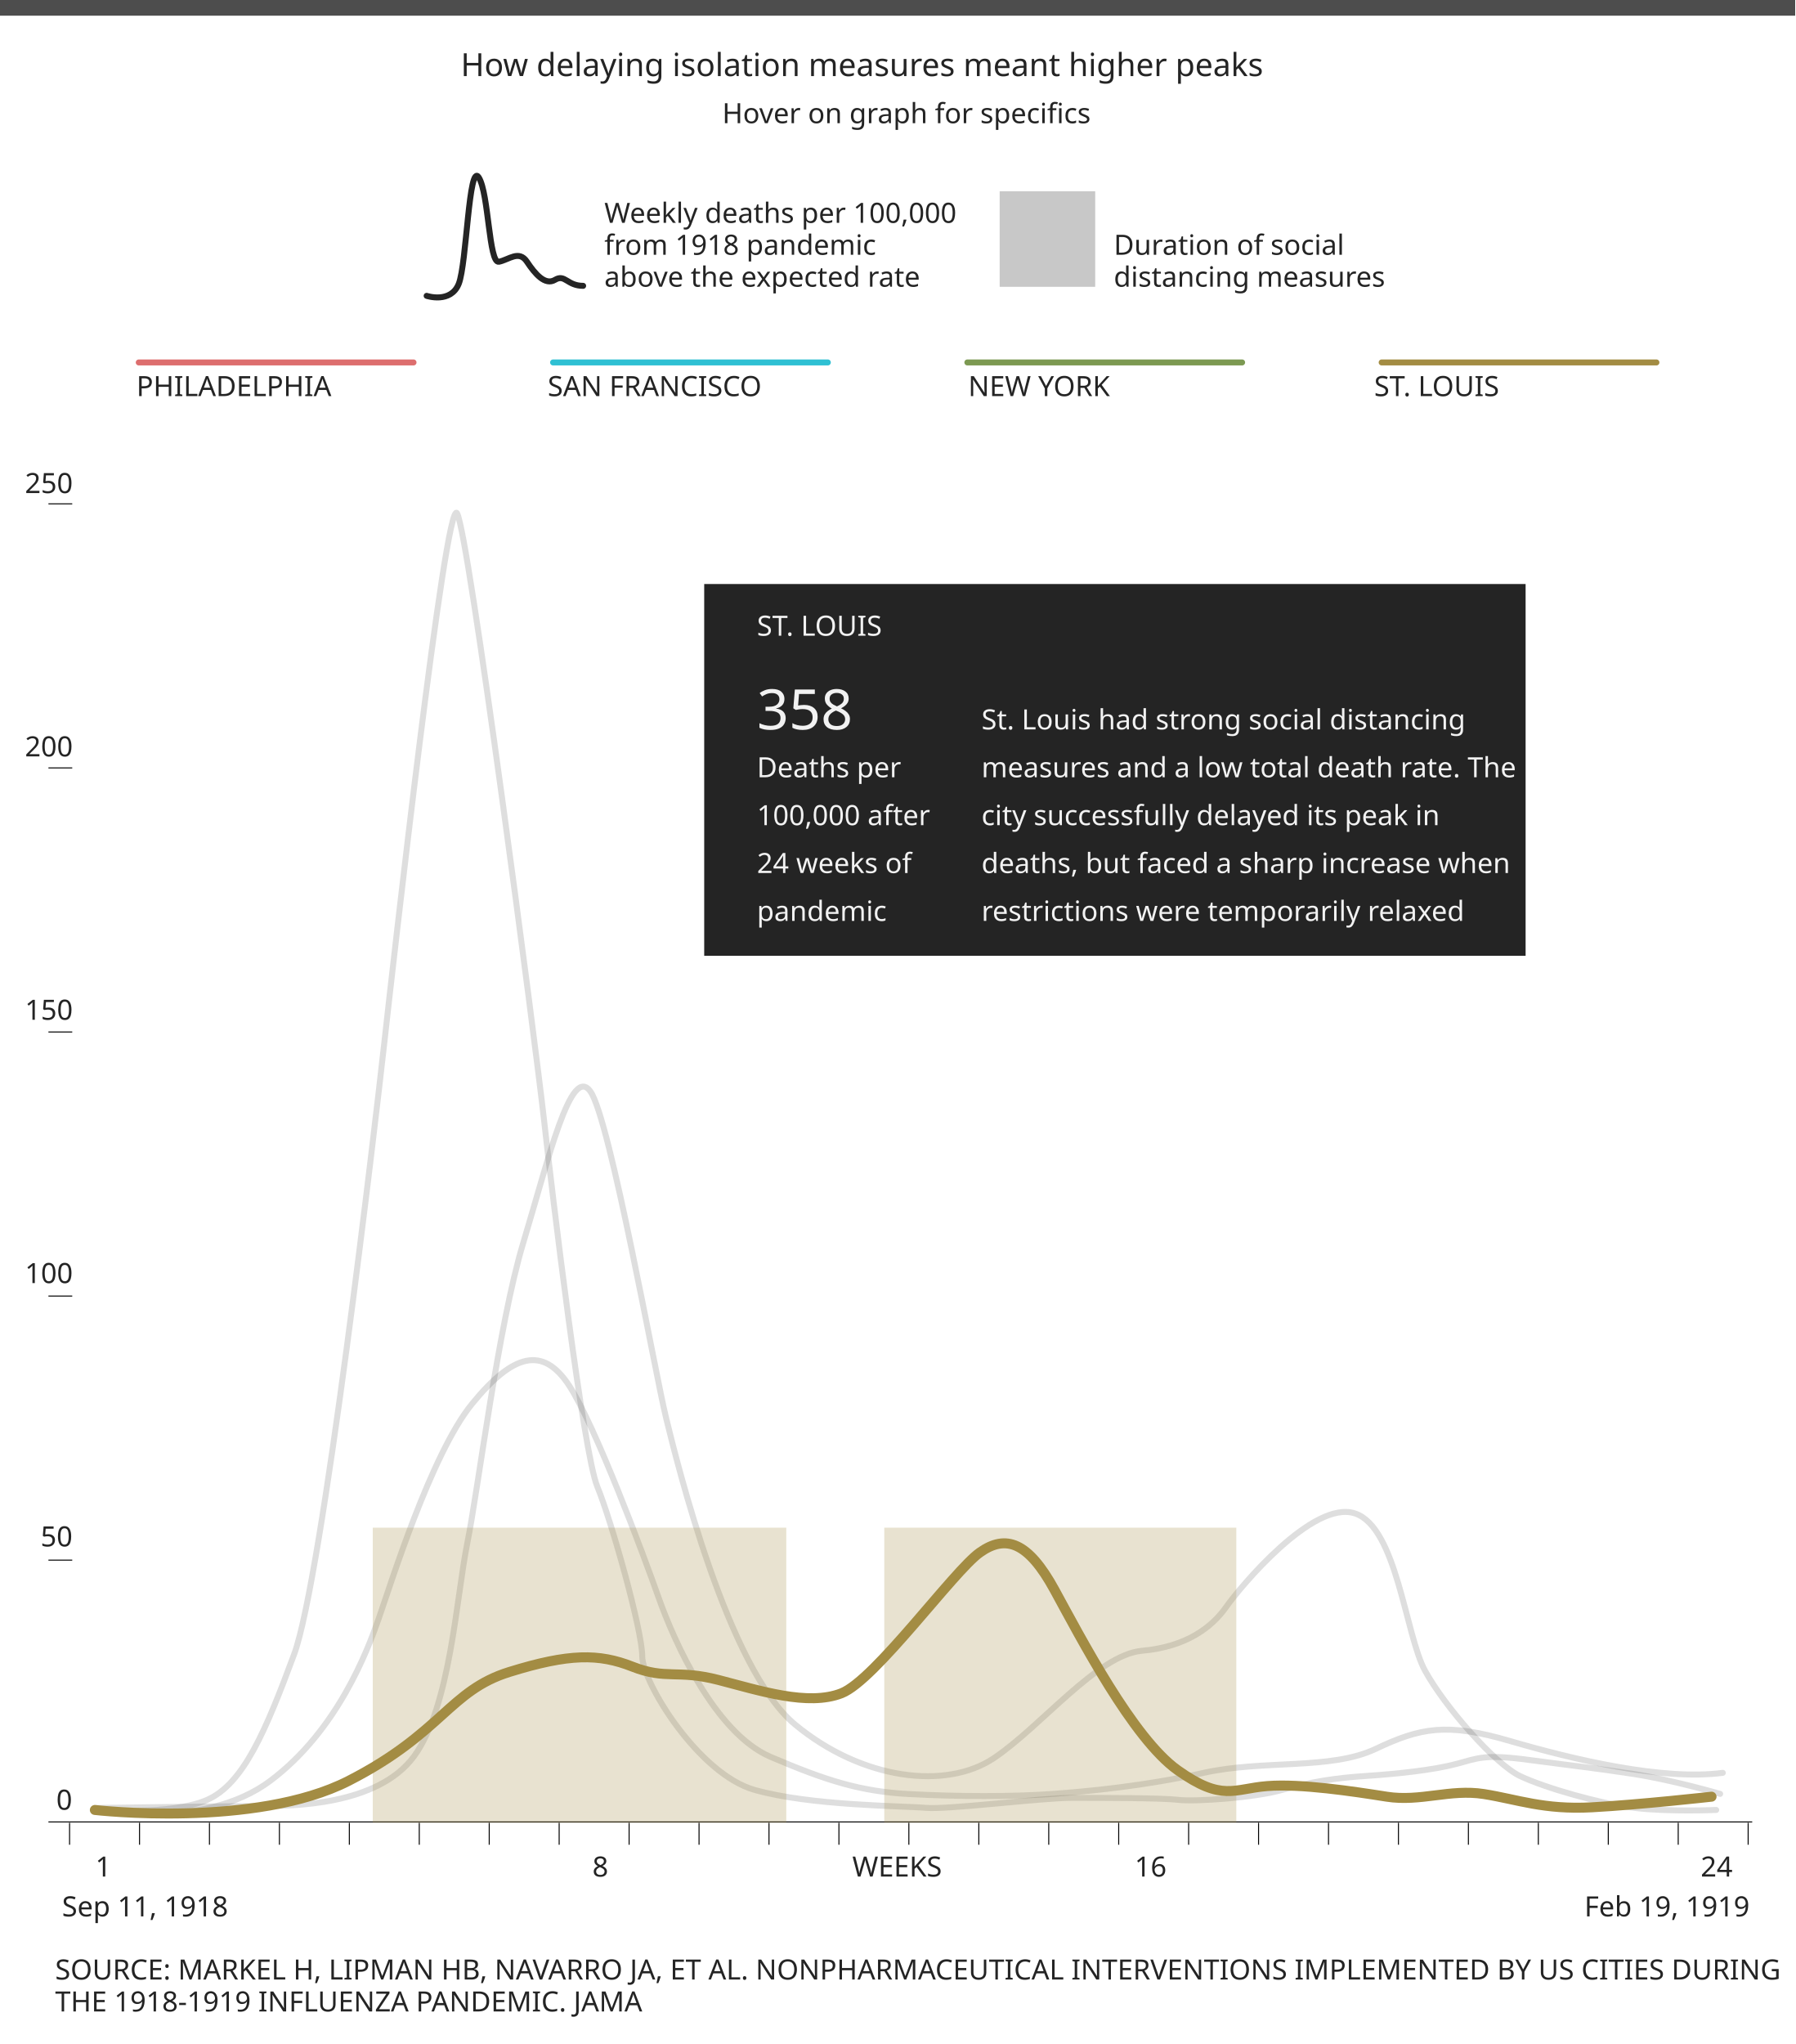
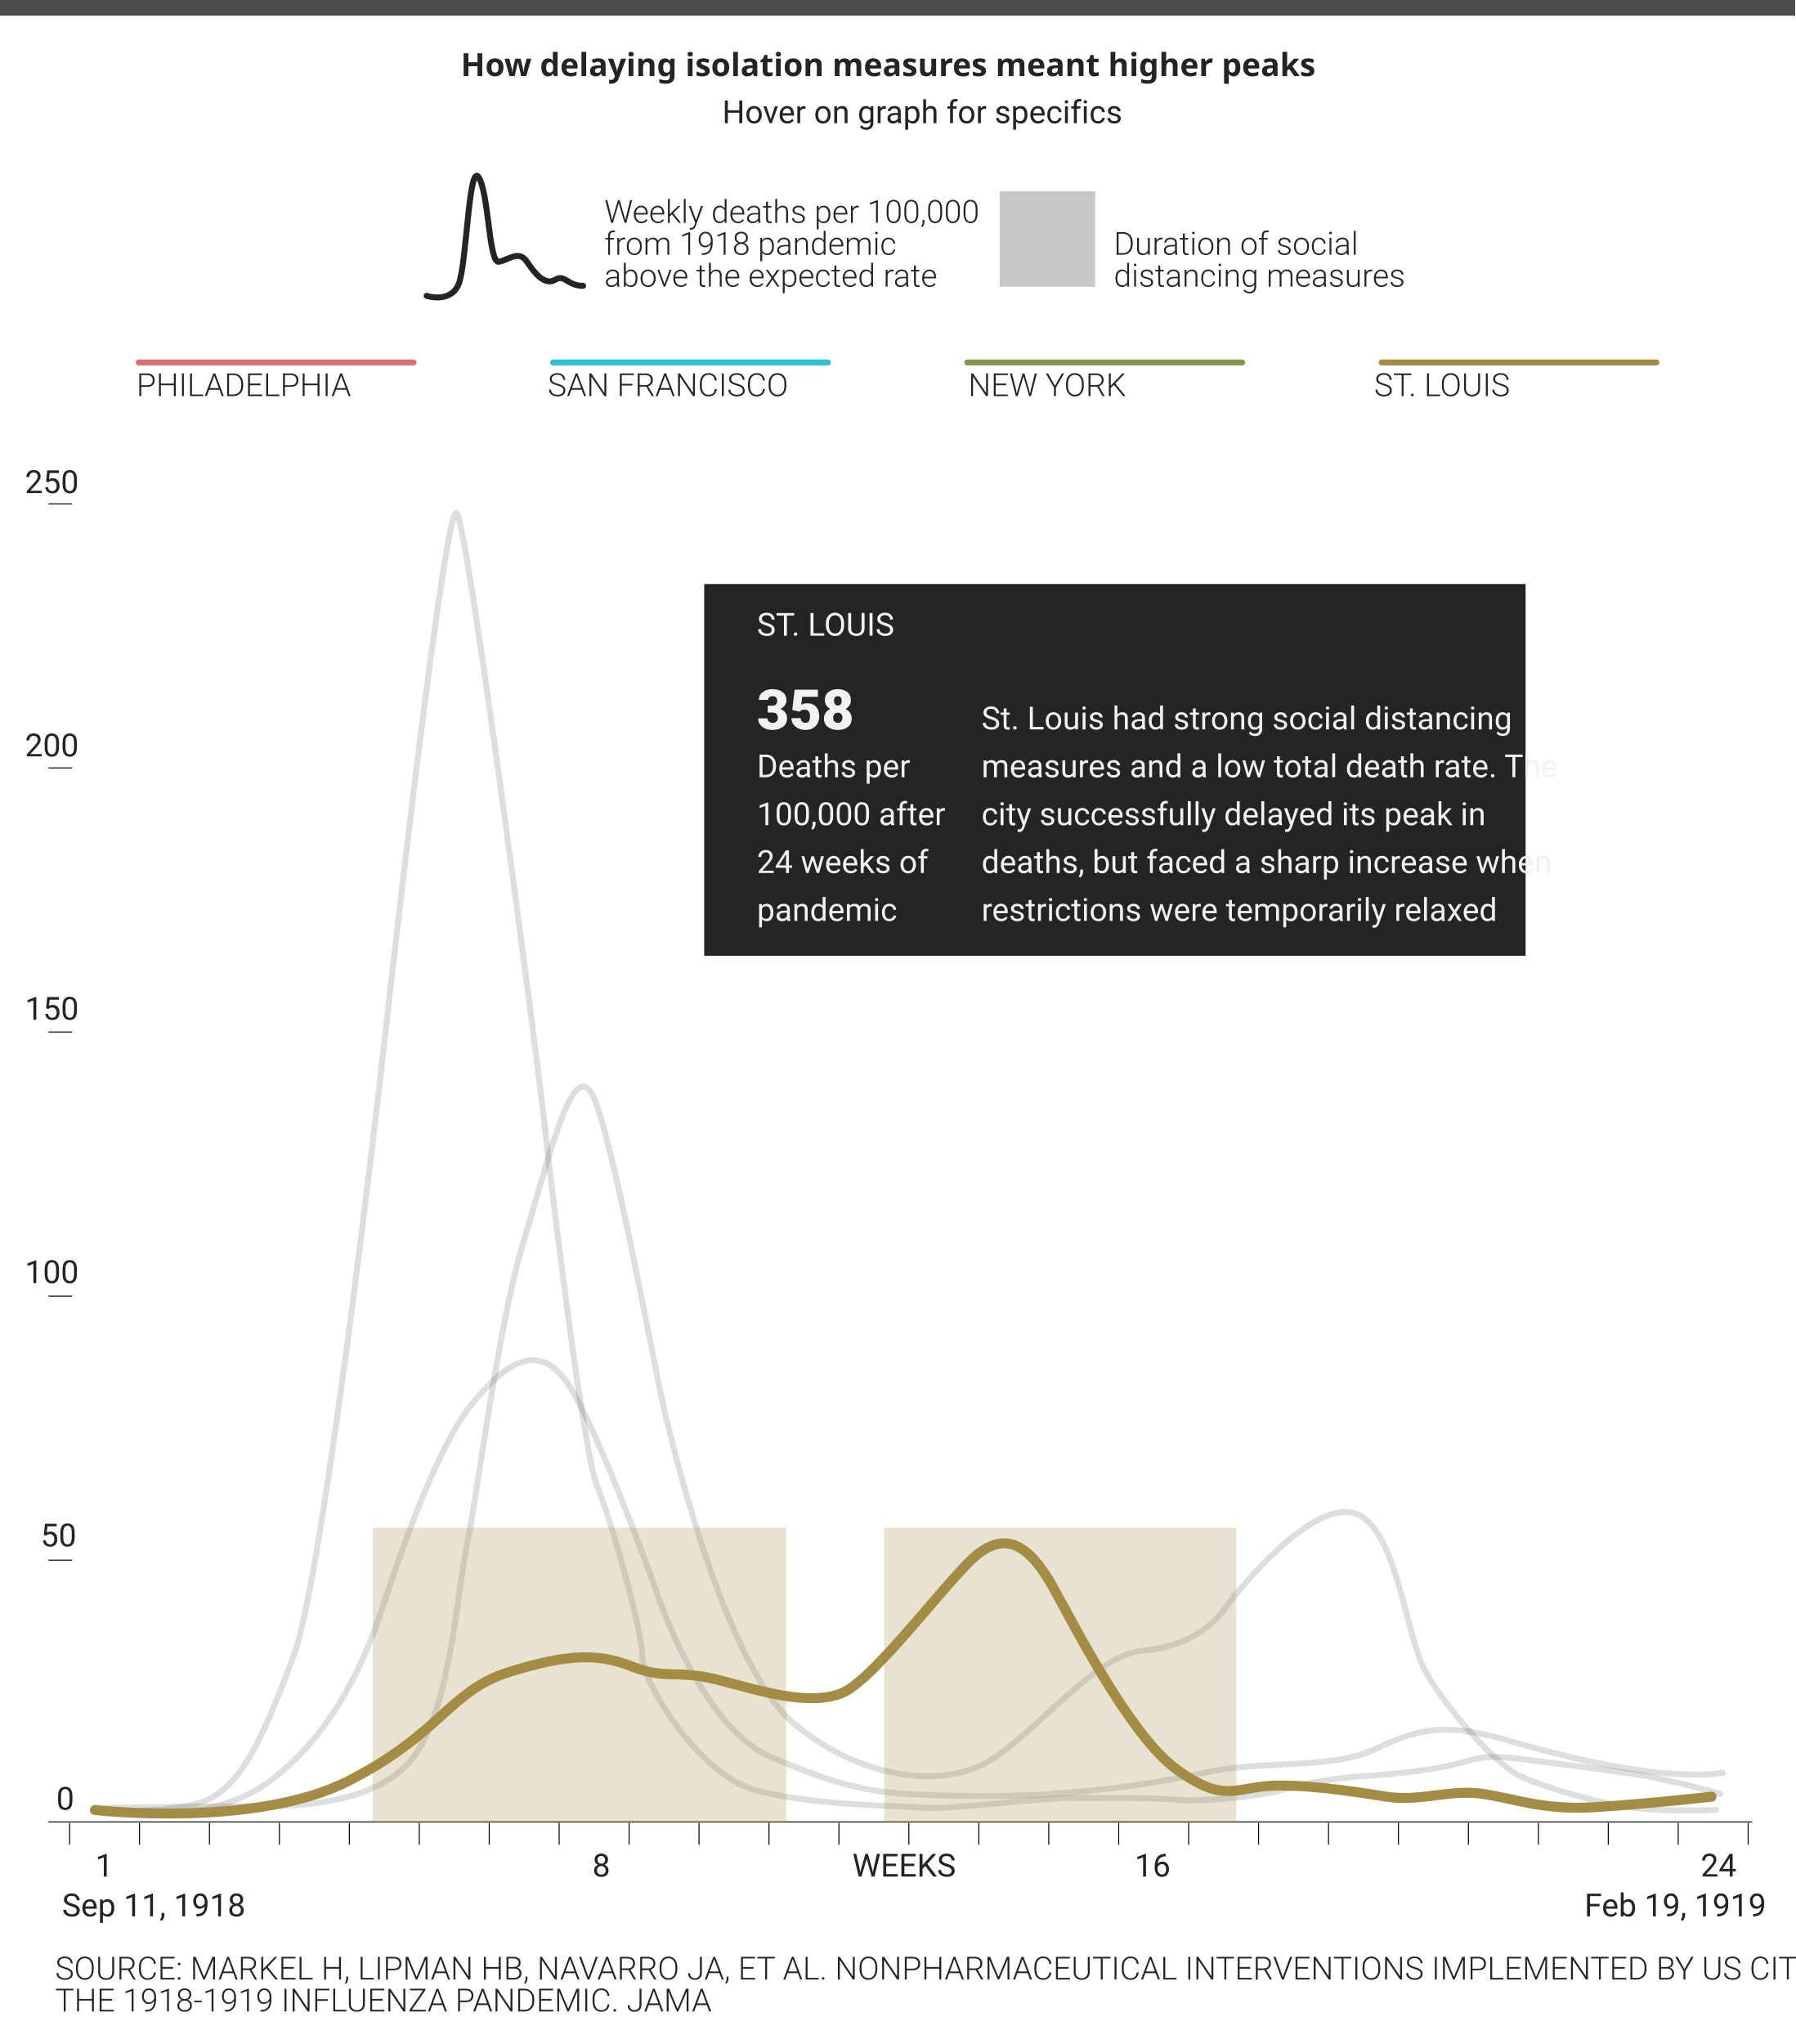
<svg xmlns="http://www.w3.org/2000/svg" version="1.1" id="Layer_1" x="0px" y="0px" viewBox="0 0 900 1024.59" style="enable-background:new 0 0 900 1024.59;" xml:space="preserve">
  <style type="text/css">
	.st0{fill:#242424;}
- 	.st1{font-family:'Roboto-Regular';}
- 	.st2{font-size:14px;}
+ 	.st1{font-family:'Roboto';font-weight:400;}
+ 	.st2{font-size:16px;}
	.st3{fill:none;}
- 	.st4{font-family:'Merriweather-Black';}
+ 	.st4{font-family:'Merriweather';font-weight:900;}
	.st5{font-size:16px;}
	.st6{fill:none;stroke:#242424;stroke-width:3;stroke-linecap:round;stroke-linejoin:round;stroke-miterlimit:10;}
	.st7{opacity:0.25;fill:#242424;enable-background:new    ;}
- 	.st8{font-family:'Roboto-Light';}
+ 	.st8{font-family:'Roboto';font-weight:300;}
	
		.st9{opacity:0.15;fill:none;stroke:#242424;stroke-width:3;stroke-linecap:round;stroke-linejoin:round;stroke-miterlimit:10;enable-background:new    ;}
	.st10{fill:none;stroke:#000000;stroke-width:0.5;stroke-miterlimit:10;}
	.st11{opacity:0.25;fill:#A38C43;enable-background:new    ;}
	.st12{fill:none;stroke:#A38C43;stroke-width:5;stroke-linecap:round;stroke-linejoin:round;stroke-miterlimit:10;}
	.st13{fill:#F2F2F2;}
- 	.st14{font-family:'Roboto-Black';}
+ 	.st14{font-family:'Roboto';font-weight:900;}
	.st15{font-size:28px;}
	.st16{fill:none;stroke:#DD6E6E;stroke-width:3;stroke-linecap:round;stroke-linejoin:round;stroke-miterlimit:10;}
	.st17{fill:none;stroke:#2FC0D3;stroke-width:3;stroke-linecap:round;stroke-linejoin:round;stroke-miterlimit:10;}
	.st18{fill:none;stroke:#7C9952;stroke-width:3;stroke-linecap:round;stroke-linejoin:round;stroke-miterlimit:10;}
	.st19{fill:none;stroke:#A38C43;stroke-width:3;stroke-linecap:round;stroke-linejoin:round;stroke-miterlimit:10;}
	.st20{fill-rule:evenodd;clip-rule:evenodd;fill:#4D4D4D;}
</style>
  <text transform="matrix(1 0 0 1 362.0753 61.7591)" class="st0 st1 st2">Hover on graph for specifics</text>
  <rect x="192" y="25.24" class="st3" width="516" height="17.27" />
  <text transform="matrix(1 0 0 1 230.9913 38.1368)" class="st0 st4 st5">How delaying isolation measures meant higher peaks</text>
  <path class="st6" d="M213.9,148.3c0,0,12.07,4.02,16.09-6.03s5.03-61.35,10.06-53.3s5.03,43.25,10.06,42.24s10.06-6.03,14.08,0  s9.05,12.07,14.08,9.05c5.03-3.02,6.03,3.02,14.08,3.02" />
  <rect x="501.18" y="95.88" class="st7" width="47.89" height="47.89" />
  <rect x="302.99" y="101.21" class="st3" width="166.27" height="46.29" />
  <text transform="matrix(1 0 0 1 302.9859 111.7076)" class="st0 st8 st2">Weekly deaths per 100,000 </text>
  <text transform="matrix(1 0 0 1 302.9859 127.7076)" class="st0 st8 st2">from 1918 pandemic </text>
  <text transform="matrix(1 0 0 1 302.9859 143.7076)" class="st0 st8 st2">above the expected rate</text>
  <text transform="matrix(1 0 0 1 558.3773 127.7076)" class="st0 st8 st2">Duration of social  </text>
  <text transform="matrix(1 0 0 1 558.3773 143.7076)" class="st0 st8 st2">distancing measures</text>
  <g>
    <rect x="238.36" y="535.64" class="st3" width="192.01" height="378.07" />
    <path class="st9" d="M47.55,906.29c0,0,70.2-1,84.23-1s57.56,0,75.81-24.94s21.06-78.81,26.67-106.75   c5.62-27.93,15.44-108.74,28.08-150.64c12.64-41.9,23.87-89.79,33.69-75.82c9.83,13.97,32.29,140.66,37.91,163.61   s30.89,125.7,64.58,153.63s75.81,32.92,99.68,16.96c23.87-15.96,51.94-51.88,74.41-53.87c22.46-2,35.1-11.97,42.12-21.95   c7.02-9.98,43.52-53.87,64.58-46.89s25.27,60.85,35.1,78.81s35.1,46.89,47.73,52.87c12.64,5.99,40.71,13.97,57.56,15.96   c16.85,2,40.71,1,40.71,1" />
  </g>
  <g>
    <line class="st10" x1="24.28" y1="782.04" x2="36.22" y2="782.04" />
  </g>
  <g>
    <line class="st10" x1="24.28" y1="649.67" x2="36.22" y2="649.67" />
  </g>
  <g>
    <line class="st10" x1="24.28" y1="517.3" x2="36.22" y2="517.3" />
  </g>
  <g>
    <line class="st10" x1="24.28" y1="384.93" x2="36.22" y2="384.93" />
  </g>
  <g>
    <line class="st10" x1="24.28" y1="252.56" x2="36.22" y2="252.56" />
  </g>
  <g>
    <rect x="160.13" y="251.21" class="st3" width="133.69" height="662.5" />
    <path class="st9" d="M47.55,907.21c0,0,38,3,56.29-5s29.55-35,43.63-73s40.81-267,45.03-305s30.96-275,36.59-267   s39.4,266,43.63,304c4.22,38,19.7,167,26.74,184s22.52,72,22.52,85s28.15,59,56.29,67c28.15,8,74.58,8,85.84,9s57.7-5,73.18-5   s45.03,0,53.48,1s38-1,52.07-5s26.74-6,42.22-7s33.77-3,45.03-6s14.07-5,36.59-2s32.37,4,52.07,7s43.63,10,43.63,10" />
  </g>
  <text transform="matrix(1 0 0 1 12.4916 247.1646)" class="st0 st1 st2">250</text>
  <text transform="matrix(1 0 0 1 12.4916 379.1646)" class="st0 st1 st2">200</text>
  <text transform="matrix(1 0 0 1 12.4916 511.1646)" class="st0 st1 st2">150</text>
  <text transform="matrix(1 0 0 1 12.4916 643.1646)" class="st0 st1 st2">100</text>
  <text transform="matrix(1 0 0 1 20.3516 775.1646)" class="st0 st1 st2">50</text>
  <text transform="matrix(1 0 0 1 28.2116 907.1646)" class="st0 st1 st2">0</text>
  <text transform="matrix(1 0 0 1 31.0755 960.6175)" class="st0 st1 st2">Sep 11, 1918</text>
  <text transform="matrix(1 0 0 1 427.2901 940.6649)" class="st0 st1 st2">WEEKS</text>
  <text transform="matrix(1 0 0 1 47.796 940.6651)" class="st0 st1 st2">1</text>
  <text transform="matrix(1 0 0 1 296.9801 940.6651)" class="st0 st1 st2">8</text>
  <text transform="matrix(1 0 0 1 568.837 940.6651)" class="st0 st1 st2">16</text>
  <text transform="matrix(1 0 0 1 852.6071 940.6651)" class="st0 st1 st2">24</text>
  <text transform="matrix(1 0 0 1 794.3107 960.6175)" class="st0 st1 st2">Feb 19, 1919</text>
  <g>
    <line class="st10" x1="34.88" y1="913.71" x2="34.88" y2="924.71" />
    <line class="st10" x1="69.95" y1="913.71" x2="69.95" y2="924.71" />
    <line class="st10" x1="105.01" y1="913.71" x2="105.01" y2="924.71" />
    <line class="st10" x1="140.08" y1="913.71" x2="140.08" y2="924.71" />
    <line class="st10" x1="175.14" y1="913.71" x2="175.14" y2="924.71" />
    <line class="st10" x1="210.2" y1="913.71" x2="210.2" y2="924.71" />
    <line class="st10" x1="245.27" y1="913.71" x2="245.27" y2="924.71" />
    <line class="st10" x1="280.33" y1="913.71" x2="280.33" y2="924.71" />
    <line class="st10" x1="315.4" y1="913.71" x2="315.4" y2="924.71" />
    <line class="st10" x1="350.46" y1="913.71" x2="350.46" y2="924.71" />
    <line class="st10" x1="385.53" y1="913.71" x2="385.53" y2="924.71" />
    <line class="st10" x1="420.59" y1="913.71" x2="420.59" y2="924.71" />
    <line class="st10" x1="455.65" y1="913.71" x2="455.65" y2="924.71" />
    <line class="st10" x1="490.72" y1="913.71" x2="490.72" y2="924.71" />
    <line class="st10" x1="525.78" y1="913.71" x2="525.78" y2="924.71" />
    <line class="st10" x1="560.85" y1="913.71" x2="560.85" y2="924.71" />
    <line class="st10" x1="595.91" y1="913.71" x2="595.91" y2="924.71" />
    <line class="st10" x1="630.97" y1="913.71" x2="630.97" y2="924.71" />
    <line class="st10" x1="666.04" y1="913.71" x2="666.04" y2="924.71" />
    <line class="st10" x1="701.1" y1="913.71" x2="701.1" y2="924.71" />
    <line class="st10" x1="736.17" y1="913.71" x2="736.17" y2="924.71" />
    <line class="st10" x1="771.23" y1="913.71" x2="771.23" y2="924.71" />
    <line class="st10" x1="806.3" y1="913.71" x2="806.3" y2="924.71" />
    <line class="st10" x1="841.36" y1="913.71" x2="841.36" y2="924.71" />
    <line class="st10" x1="876.42" y1="913.71" x2="876.42" y2="924.71" />
  </g>
  <g>
    <line class="st10" x1="24.28" y1="913.28" x2="878.46" y2="913.28" />
  </g>
  <g>
    <rect x="87.67" y="675.53" class="st3" width="373.83" height="238.18" />
    <path class="st9" d="M47.55,907.28c0,0,54.28,10.64,87.98-14.63s48.67-65.18,54.28-81.14c5.62-15.96,26.21-82.47,46.8-107.74   s35.57-29.26,48.67-9.31s37.44,85.13,44.93,106.41c7.49,21.28,28.08,67.84,56.16,79.81c28.08,11.97,44.93,17.29,69.26,18.62   c24.33,1.33,52.41,1.33,71.13,0c18.72-1.33,46.8-3.99,76.75-10.64s63.64-1.33,86.11-11.97s35.57-13.3,67.39-3.99   s76.75,19.95,106.7,15.96" />
  </g>
  <g>
    <rect x="186.88" y="765.77" class="st11" width="207.32" height="147.93" />
    <rect x="443.33" y="765.77" class="st11" width="176.49" height="147.93" />
    <path class="st12" d="M47.55,907.28c0,0,80.49,9.31,127.29-14.63s50.54-45.23,80.49-54.54s44.93-9.31,61.77-2.66   c16.85,6.65,22.46,1.33,43.05,6.65s44.93,13.3,61.77,6.65c16.85-6.65,56.16-61.19,69.26-70.5s24.33-5.32,37.44,18.62   c13.1,23.94,39.31,74.49,61.77,90.45s28.08,9.31,44.93,7.98s43.05,2.66,59.9,5.32s31.82-3.99,48.67-1.33s29.95,7.98,54.28,6.65   c24.33-1.33,59.9-5.32,59.9-5.32" />
  </g>
  <rect x="27.64" y="981.77" class="st3" width="854.81" height="30.29" />
  <text transform="matrix(1 0 0 1 27.642 992.2704)" class="st0 st8 st2">SOURCE: MARKEL H, LIPMAN HB, NAVARRO JA, ET AL. NONPHARMACEUTICAL INTERVENTIONS IMPLEMENTED BY US CITIES DURING </text>
  <text transform="matrix(1 0 0 1 27.642 1008.27)" class="st0 st8 st2">THE 1918-1919 INFLUENZA PANDEMIC. JAMA</text>
  <rect x="353.05" y="292.75" class="st0" width="411.8" height="186.35" />
  <text transform="matrix(1 0 0 1 379.4757 318.6614)" class="st13 st1 st2">ST. LOUIS</text>
  <rect x="379.48" y="344.62" class="st3" width="95.95" height="120.79" />
  <text transform="matrix(1 0 0 1 379.4759 365.6245)" class="st13 st14 st15">358  </text>
  <text transform="matrix(1 0 0 1 379.4759 389.6245)" class="st13 st1 st2">Deaths per </text>
  <text transform="matrix(1 0 0 1 379.4759 413.6245)" class="st13 st1 st2">100,000 after </text>
  <text transform="matrix(1 0 0 1 379.4759 437.6245)" class="st13 st1 st2">24 weeks of </text>
  <text transform="matrix(1 0 0 1 379.4759 461.6245)" class="st13 st1 st2">pandemic</text>
  <rect x="492.05" y="355.12" class="st3" width="255.39" height="110.29" />
  <text transform="matrix(1 0 0 1 492.0514 365.6245)" class="st13 st1 st2">St. Louis had strong social distancing </text>
  <text transform="matrix(1 0 0 1 492.0514 389.6245)" class="st13 st1 st2">measures and a low total death rate. The </text>
  <text transform="matrix(1 0 0 1 492.0514 413.6245)" class="st13 st1 st2">city successfully delayed its peak in </text>
  <text transform="matrix(1 0 0 1 492.0514 437.6245)" class="st13 st1 st2">deaths, but faced a sharp increase when </text>
  <text transform="matrix(1 0 0 1 492.0514 461.6245)" class="st13 st1 st2">restrictions were temporarily relaxed</text>
  <g>
    <g>
      <line class="st16" x1="69.57" y1="181.68" x2="207.31" y2="181.68" />
      <line class="st17" x1="277.28" y1="181.68" x2="415.02" y2="181.68" />
      <line class="st18" x1="484.98" y1="181.68" x2="622.72" y2="181.68" />
      <line class="st19" x1="692.69" y1="181.68" x2="830.43" y2="181.68" />
    </g>
    <text transform="matrix(1 0 0 1 68.3961 198.5577)" class="st0 st8 st2">PHILADELPHIA</text>
    <text transform="matrix(1 0 0 1 274.5714 198.5577)" class="st0 st8 st2">SAN FRANCISCO</text>
    <text transform="matrix(1 0 0 1 485.4024 198.5577)" class="st0 st8 st2">NEW YORK</text>
    <text transform="matrix(1 0 0 1 688.9176 198.5577)" class="st0 st8 st2">ST. LOUIS</text>
  </g>
  <rect y="-0.03" class="st20" width="900" height="7.89" />
</svg>
